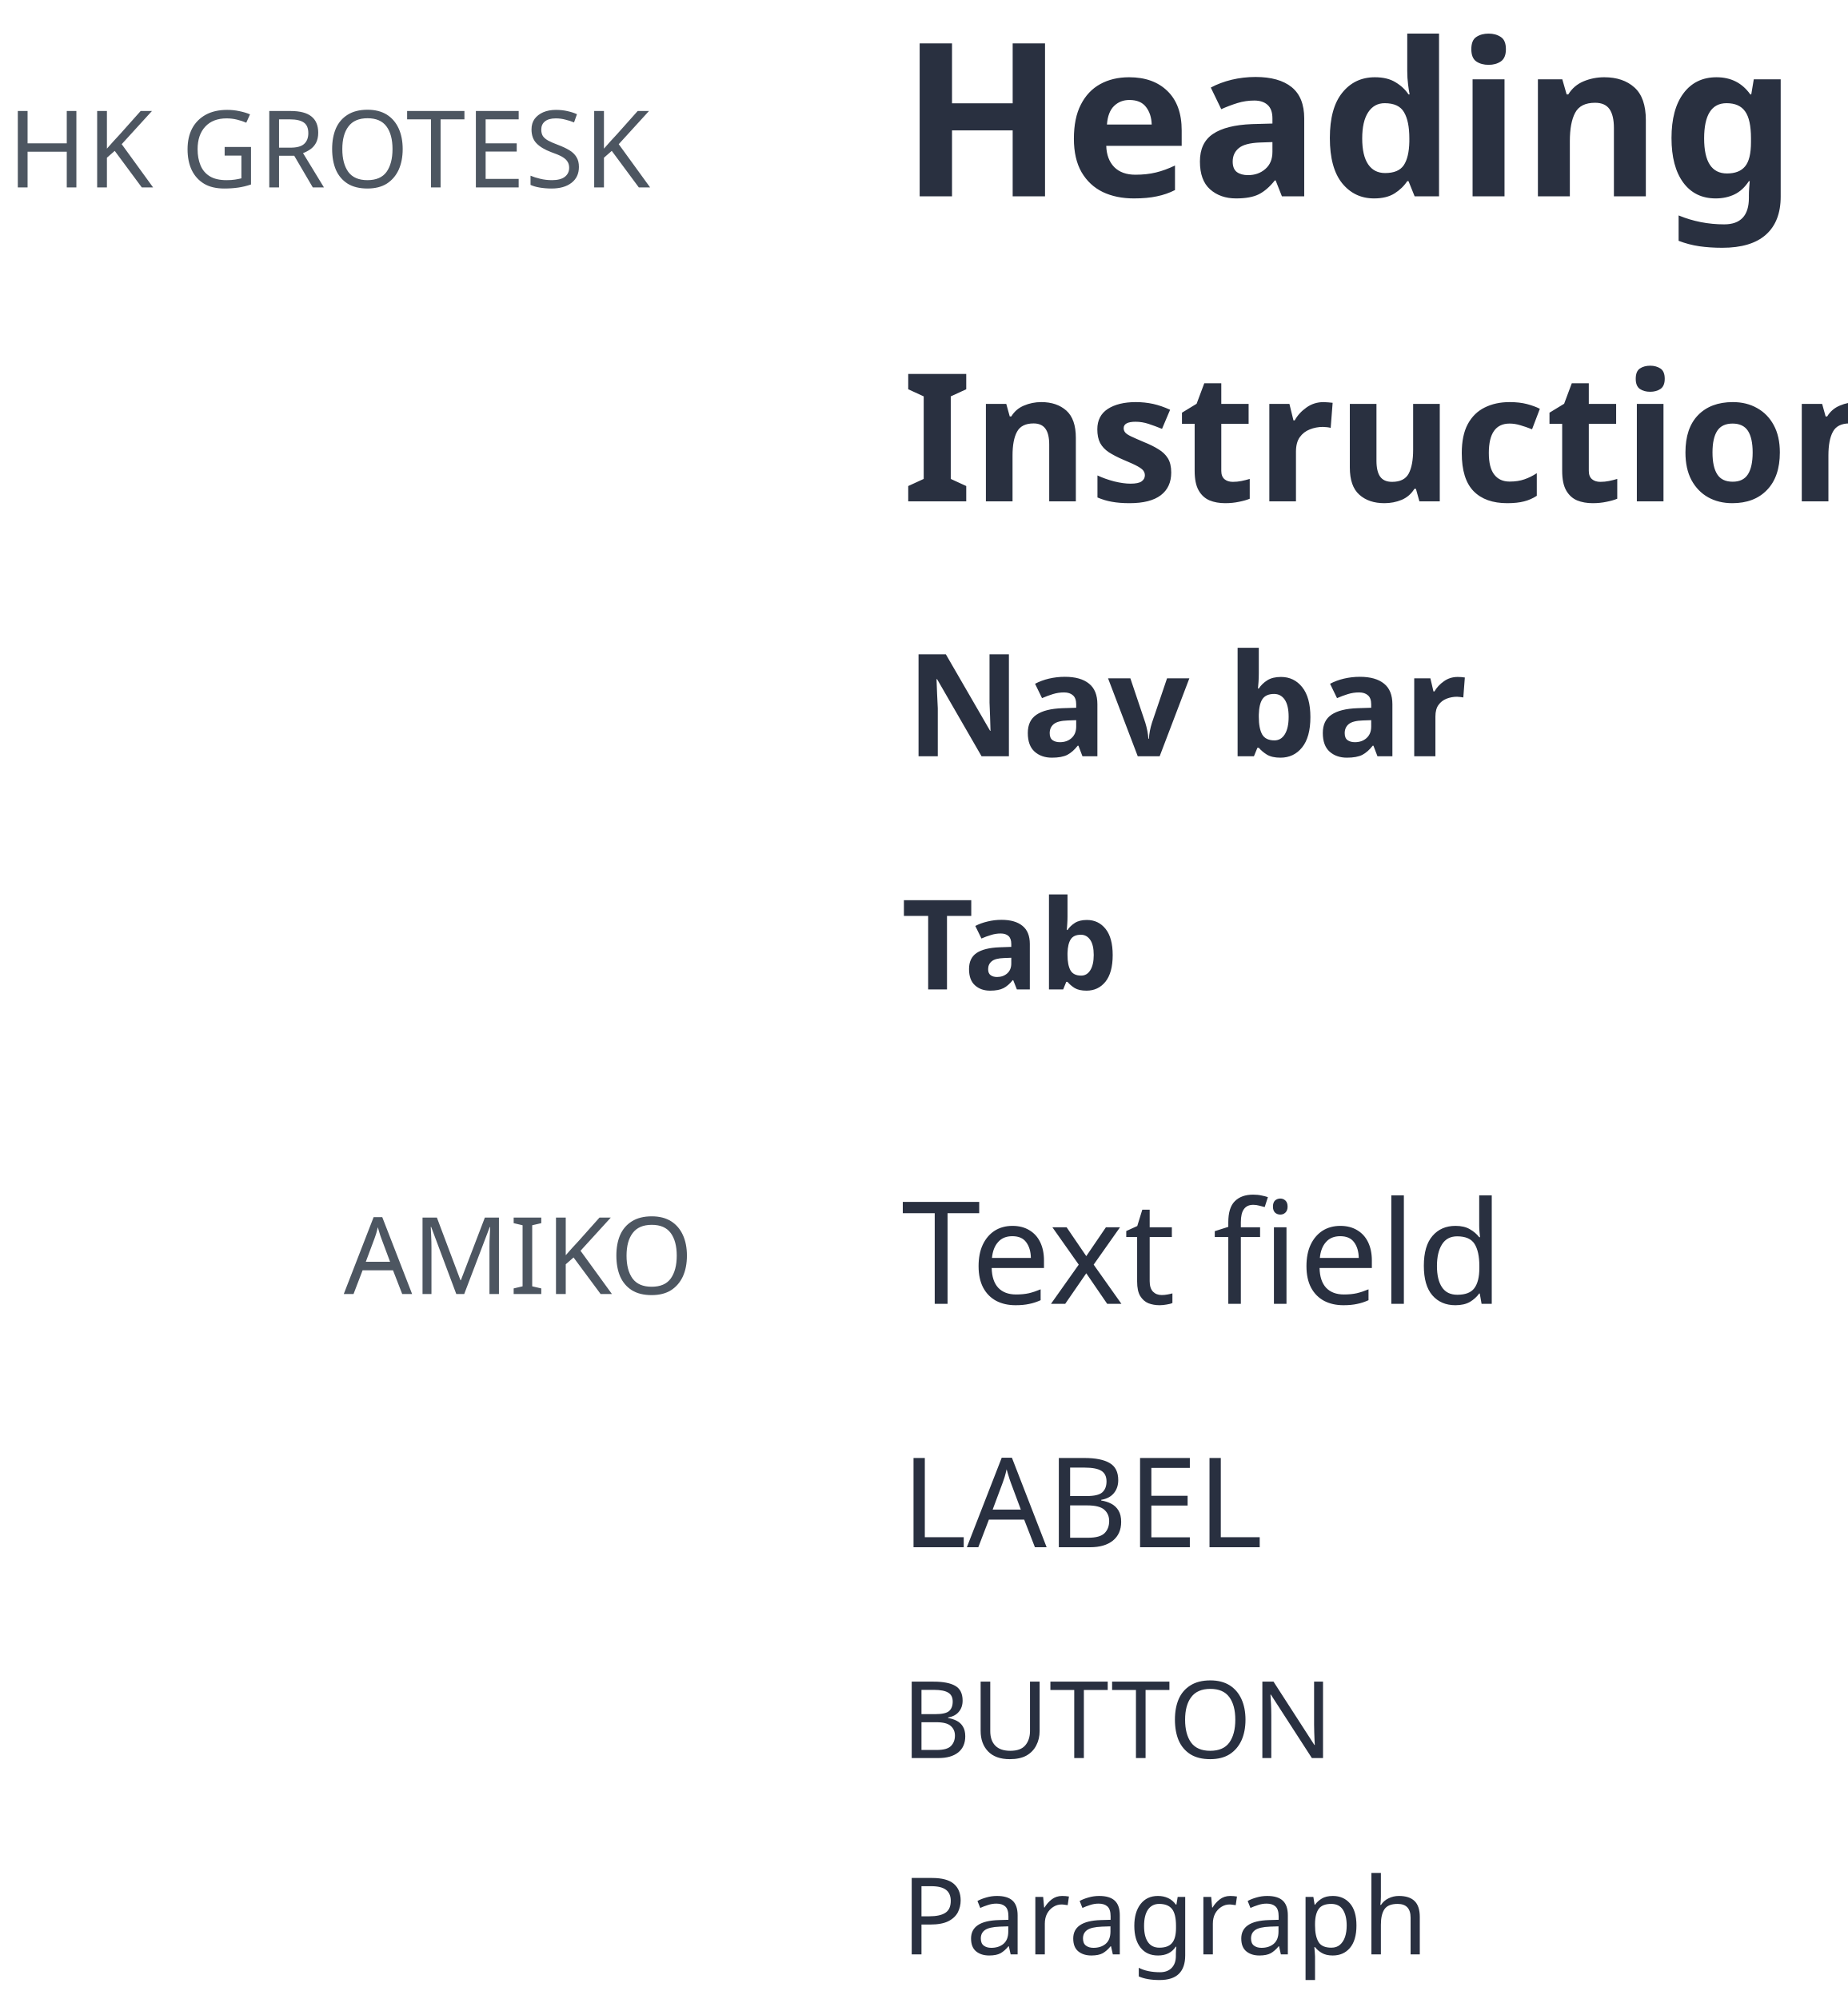
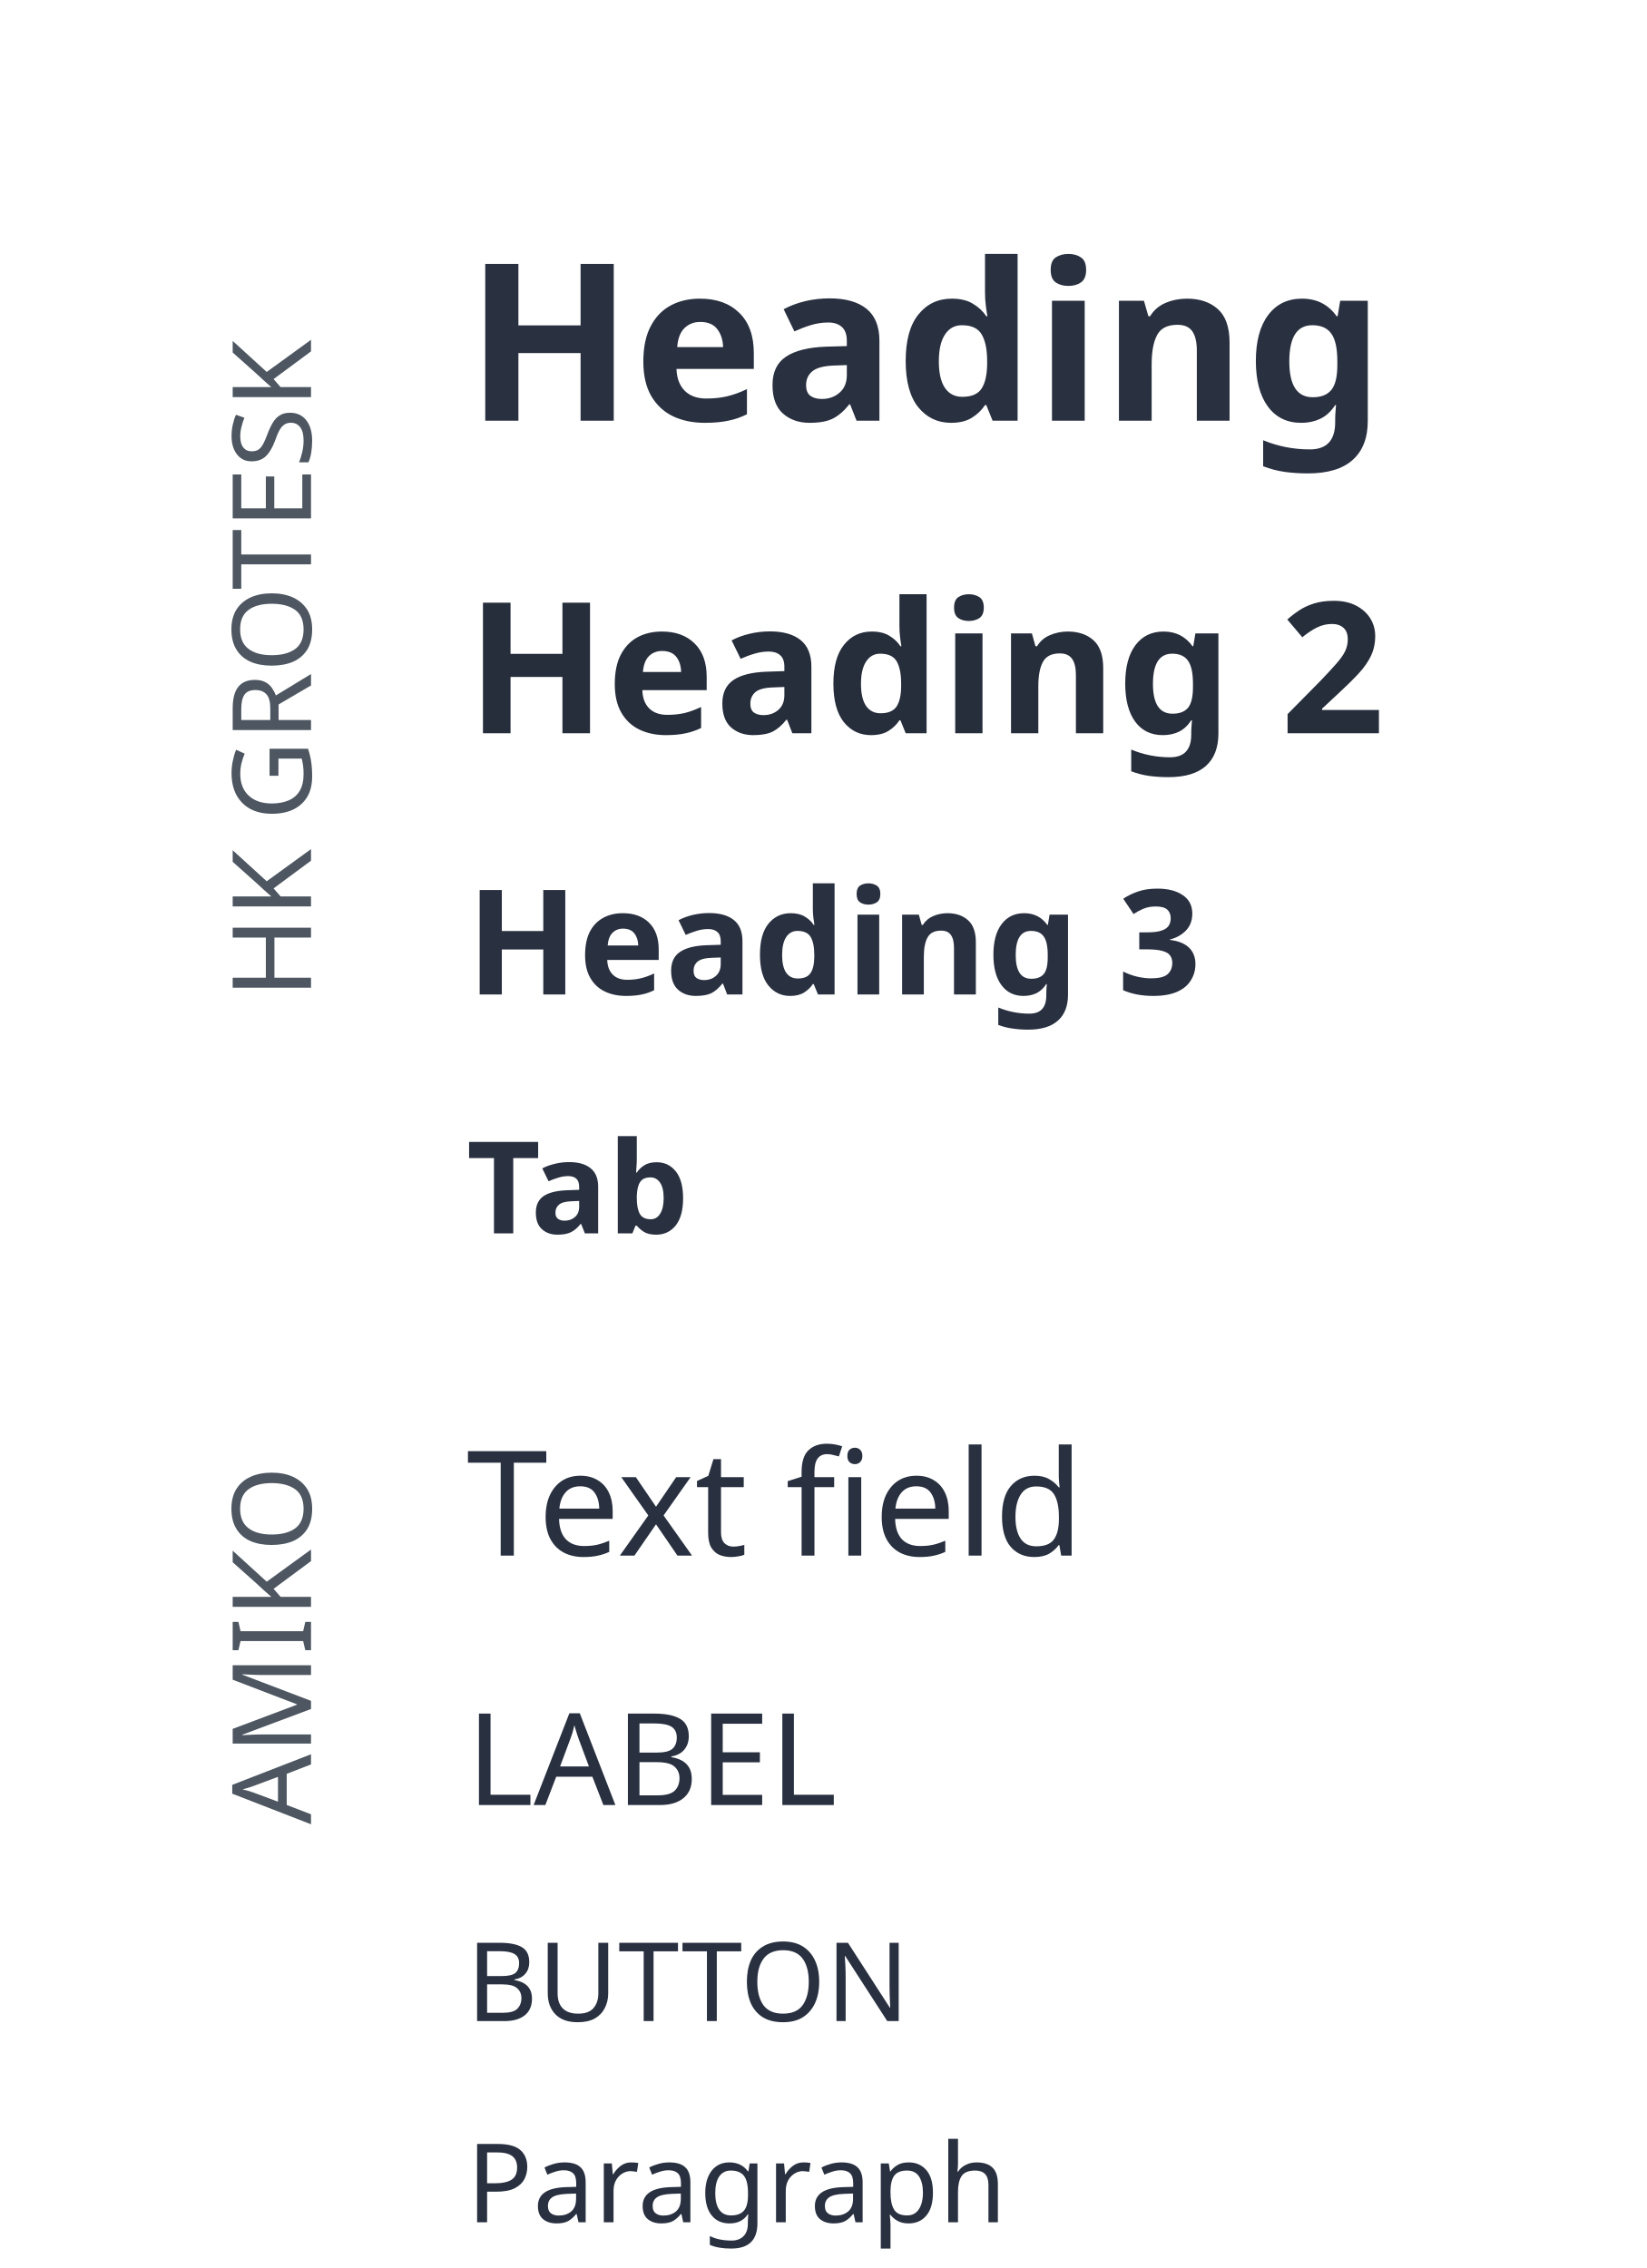
- <svg xmlns="http://www.w3.org/2000/svg" width="207" height="224" viewBox="0 0 207 224">
-   <g id="Group_603" data-name="Group 603" transform="translate(-6 -20)">
-     <text id="Heading" transform="translate(151 42)" fill="#293040" font-size="24" font-family="HKGrotesk-SemiBoldLegacy, HK Grotesk" font-weight="600">
-       <tspan x="-44.109" y="0">Heading</tspan>
-     </text>
-     <text id="Nav_bar" data-name="Nav bar" transform="translate(135 104.746)" fill="#293040" font-size="16" font-family="HKGrotesk-SemiBoldLegacy, HK Grotesk" font-weight="600">
-       <tspan x="-27.516" y="0">Nav bar</tspan>
-     </text>
-     <text id="Instructions" transform="translate(160 76.182)" fill="#293040" font-size="20" font-family="HKGrotesk-SemiBoldLegacy, HK Grotesk" font-weight="600">
-       <tspan x="-52.876" y="0">Instructions</tspan>
-     </text>
-     <text id="Label" transform="translate(107 193.376)" fill="#293040" font-size="14" font-family="Amiko-Regular, Amiko">
-       <tspan x="0" y="0">LABEL</tspan>
-     </text>
-     <text id="Button" transform="translate(107 217)" fill="#293040" font-size="12" font-family="Amiko-Regular, Amiko">
-       <tspan x="0" y="0">BUTTON</tspan>
-     </text>
-     <text id="Paragraph" transform="translate(107 239)" fill="#293040" font-size="12" font-family="Amiko-Regular, Amiko">
-       <tspan x="0" y="0">Paragraph</tspan>
-     </text>
-     <text id="Tab" transform="translate(107 130.869)" fill="#293040" font-size="14" font-family="HKGrotesk-SemiBoldLegacy, HK Grotesk" font-weight="600">
-       <tspan x="0" y="0">Tab</tspan>
-     </text>
-     <text id="Text_field" data-name="Text field" transform="translate(107 166.101)" fill="#293040" font-size="16" font-family="Amiko-Regular, Amiko">
-       <tspan x="0" y="0">Text field</tspan>
-     </text>
-     <text id="HK_Grotesk" data-name="HK Grotesk" transform="translate(87 41)" fill="#4d5661" font-size="12" font-family="Amiko-Regular, Amiko">
-       <tspan x="-80.16" y="0">HK GROTESK</tspan>
-     </text>
-     <text id="Amiko" transform="translate(87 165)" fill="#4d5661" font-size="12" font-family="Amiko-Regular, Amiko">
-       <tspan x="-42.48" y="0">AMIKO</tspan>
-     </text>
+ <svg xmlns="http://www.w3.org/2000/svg" width="180" height="248" viewBox="0 0 180 248">
+   <defs>
+     <clipPath id="clip-Artboard_10">
+       <rect width="180" height="248" />
+     </clipPath>
+   </defs>
+   <g id="Artboard_10" data-name="Artboard – 10" clip-path="url(#clip-Artboard_10)">
+     <g id="Group_603" data-name="Group 603" transform="translate(-56 4)">
+       <text id="Heading" transform="translate(151 42)" fill="#293040" font-size="24" font-family="HKGrotesk-SemiBoldLegacy, HK Grotesk" font-weight="600">
+         <tspan x="-44.109" y="0">Heading</tspan>
+       </text>
+       <text id="Heading_3" data-name="Heading 3" transform="translate(107 104.746)" fill="#293040" font-size="16" font-family="HKGrotesk-SemiBoldLegacy, HK Grotesk" font-weight="600">
+         <tspan x="0" y="0">Heading 3</tspan>
+       </text>
+       <text id="Heading_2" data-name="Heading 2" transform="translate(107 76.182)" fill="#262d3b" font-size="20" font-family="HKGrotesk-SemiBoldLegacy, HK Grotesk" font-weight="600">
+         <tspan x="0" y="0">Heading 2</tspan>
+       </text>
+       <text id="Label" transform="translate(107 193.376)" fill="#293040" font-size="14" font-family="Amiko-Regular, Amiko">
+         <tspan x="0" y="0">LABEL</tspan>
+       </text>
+       <text id="Button" transform="translate(107 217)" fill="#293040" font-size="12" font-family="Amiko-Regular, Amiko">
+         <tspan x="0" y="0">BUTTON</tspan>
+       </text>
+       <text id="Paragraph" transform="translate(107 239)" fill="#293040" font-size="12" font-family="Amiko-Regular, Amiko">
+         <tspan x="0" y="0">Paragraph</tspan>
+       </text>
+       <text id="Tab" transform="translate(107 130.869)" fill="#293040" font-size="14" font-family="HKGrotesk-SemiBoldLegacy, HK Grotesk" font-weight="600">
+         <tspan x="0" y="0">Tab</tspan>
+       </text>
+       <text id="Text_field" data-name="Text field" transform="translate(107 166.101)" fill="#293040" font-size="16" font-family="Amiko-Regular, Amiko">
+         <tspan x="0" y="0">Text field</tspan>
+       </text>
+       <text id="HK_Grotesk" data-name="HK Grotesk" transform="translate(90 25) rotate(-90)" fill="#4d5661" font-size="12" font-family="Amiko-Regular, Amiko">
+         <tspan x="-80.16" y="0">HK GROTESK</tspan>
+       </text>
+       <text id="Amiko" transform="translate(90 153) rotate(-90)" fill="#4d5661" font-size="12" font-family="Amiko-Regular, Amiko">
+         <tspan x="-42.48" y="0">AMIKO</tspan>
+       </text>
+     </g>
  </g>
</svg>
